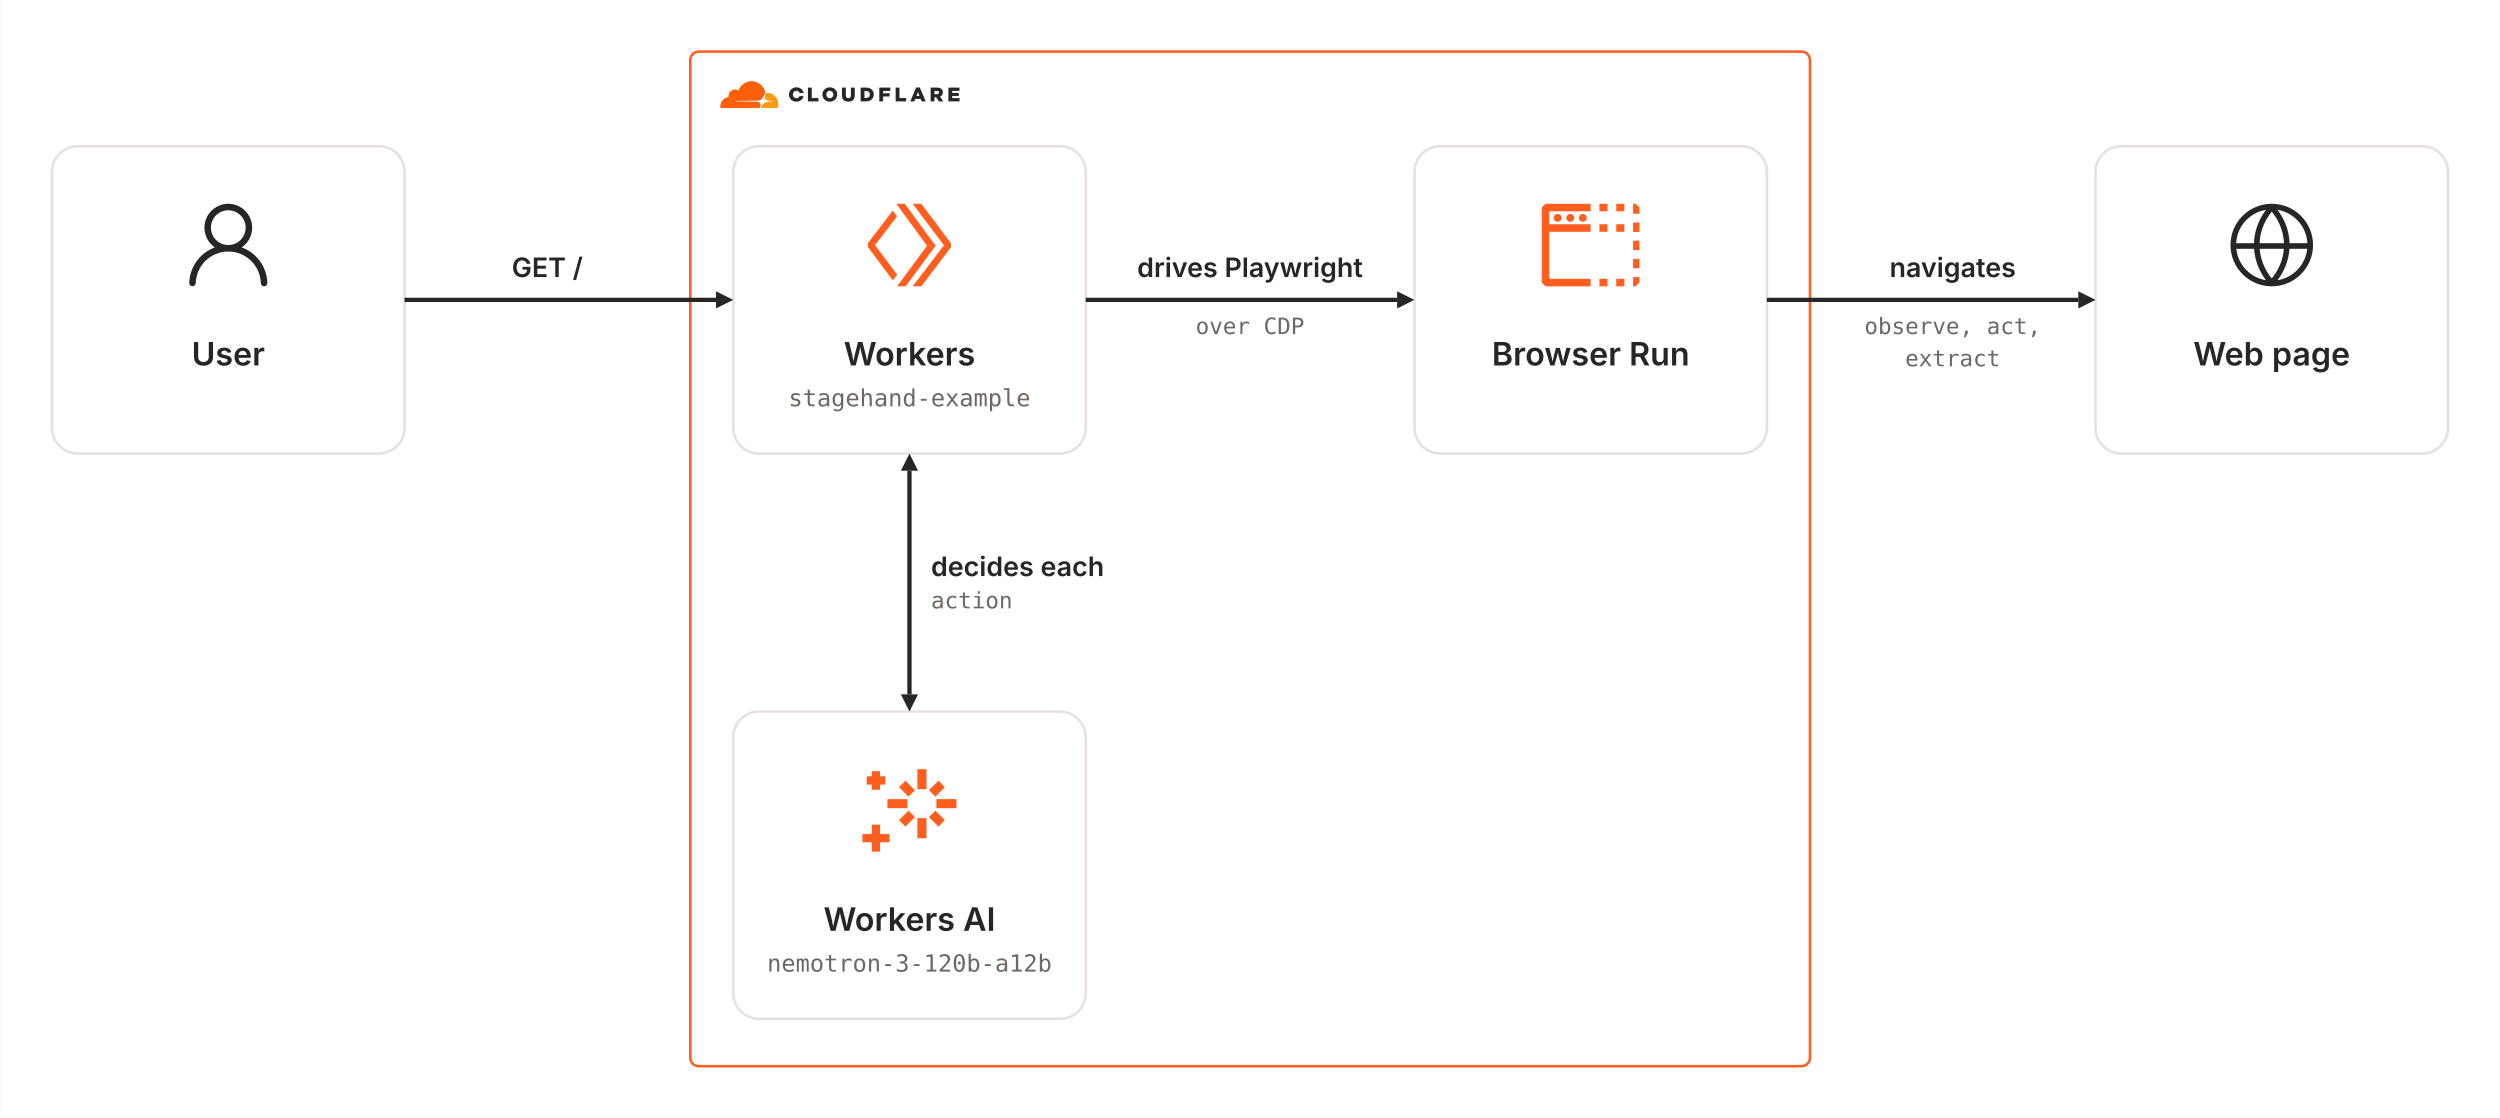
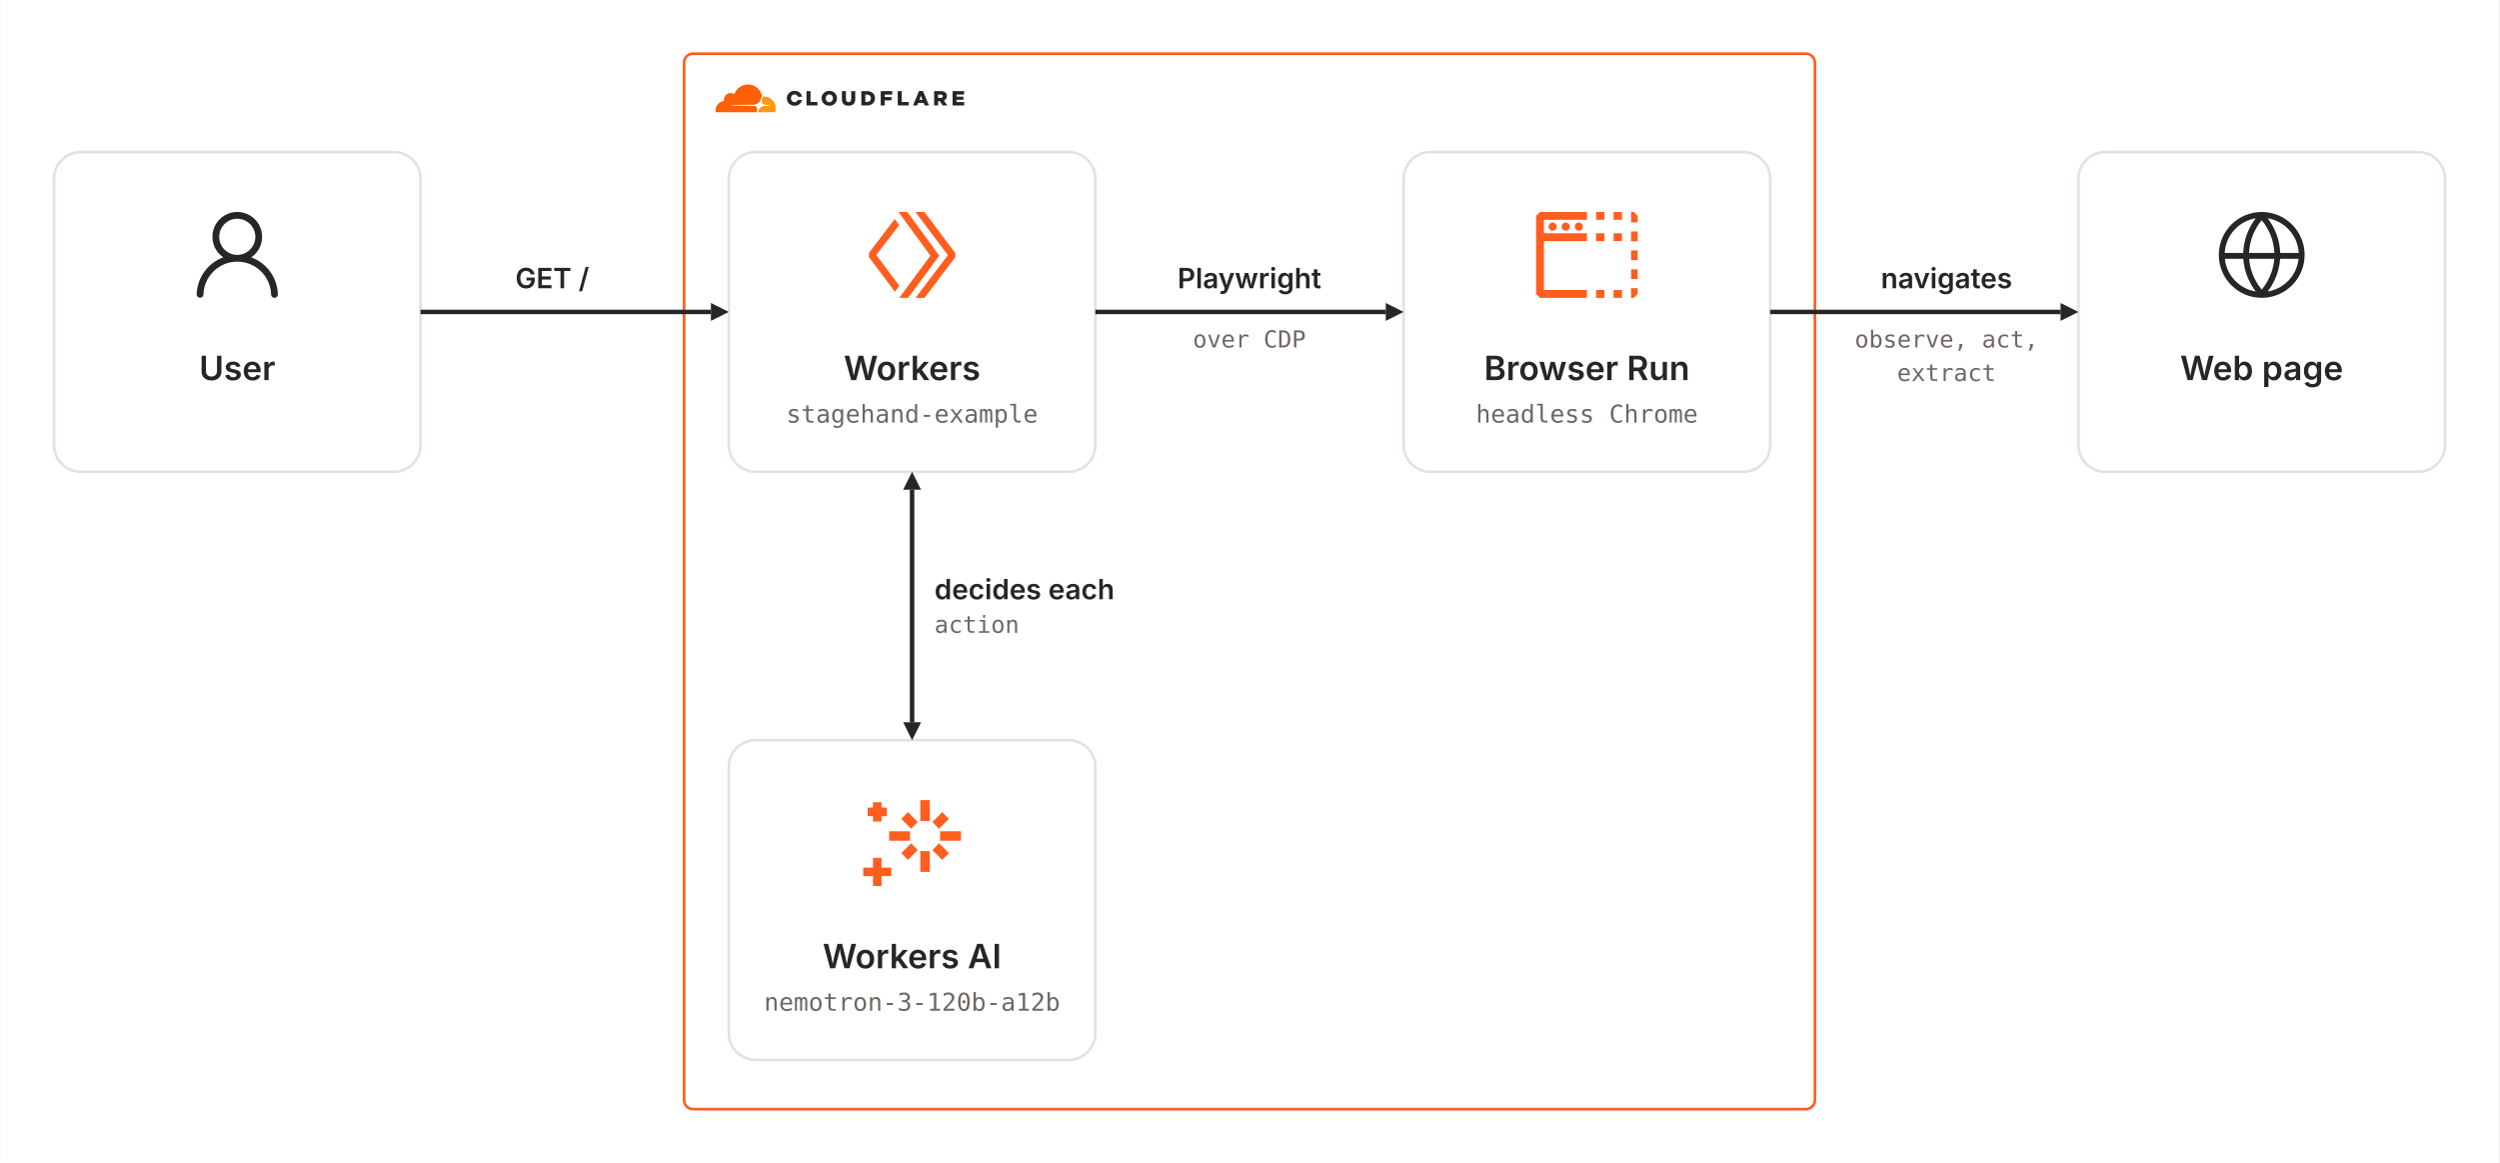
- <svg xmlns="http://www.w3.org/2000/svg" width="1163" height="520" viewBox="16.0 -4.0 1162.6 520.0" style="background:#FFFFFF" role="img">
-   <rect x="16.0" y="-4.0" width="1162.6" height="520.0" fill="#FFFFFF" />
-   <rect data-boundary="cloudflare" x="336.9" y="20.0" width="520.9" height="472.0" rx="4" fill="none" stroke="#FF5E1F" stroke-width="1.2" />
-   <svg width="27.02" height="12.28" fill="#FF5E1F" viewBox="0 0 66 30" id="i6684cd-1" x="350.88" y="33.86" preserveAspectRatio="xMidYMid meet" data-icon="" aria-hidden="true">
-     <g clip-path="url(#i6684cd-1-clip0_746_2)">
+ <svg xmlns="http://www.w3.org/2000/svg" width="1118" height="520" viewBox="16.0 -4.0 1117.7 520.0" style="background:#FFFFFF" role="img">
+   <rect x="16.0" y="-4.0" width="1117.7" height="520.0" fill="#FFFFFF" />
+   <rect data-boundary="cloudflare" x="321.9" y="20.0" width="505.9" height="472.0" rx="4" fill="none" stroke="#FF5E1F" stroke-width="1.2" />
+   <svg width="27.02" height="12.28" fill="#FF5E1F" viewBox="0 0 66 30" id="id1e59e-1" x="335.9" y="33.86" preserveAspectRatio="xMidYMid meet" data-icon="" aria-hidden="true">
+     <g clip-path="url(#id1e59e-1-clip0_746_2)">
      <path fill="#ff9910" d="M53.12 13.125c6.997 0 12.668 5.708 12.668 12.75 0 1.255-.18 2.468-.516 3.614a.72.72 0 0 1-.694.511H46.953a.375.375 0 0 1-.348-.51l.337-.882c1.076-2.833 4.146-5.154 6.987-5.29l5.384-.277a.543.543 0 0 0 .514-.544.543.543 0 0 0-.51-.544l-5.056-.299c-2.718-.14-4.046-2.56-3.315-5.081l.842-2.902a.72.72 0 0 1 .646-.527q.34-.02.686-.019" />
      <path fill="#ff5f08" d="M35.609 0c7.295 0 13.424 5.025 15.157 11.824.073.285.05.586-.054.862l-1.388 3.677c-1.076 2.833-3.842 5.29-6.97 5.29l-24.105.278a.533.533 0 0 0-.525.535c0 .293.234.531.524.535l23.765.316c2.724 0 4.046 2.56 3.316 5.081l-.307 1.061a.75.75 0 0 1-.716.541H.964a.71.71 0 0 1-.718-.646 11 11 0 0 1-.034-.854c0-5.476 4.166-9.973 9.482-10.456a7.2 7.2 0 0 1-.167-1.544c0-3.935 3.17-7.125 7.08-7.125 1.555 0 2.994.506 4.162 1.362C22.849 4.497 28.707 0 35.609 0" />
      <path fill="#ff9910" d="M53.12 13.125c6.997 0 12.668 5.708 12.668 12.75 0 1.255-.18 2.468-.516 3.614a.72.72 0 0 1-.694.511H46.953a.375.375 0 0 1-.348-.51l.337-.882c1.076-2.833 4.146-5.154 6.987-5.29l5.384-.277a.543.543 0 0 0 .514-.544.543.543 0 0 0-.51-.544l-5.056-.299c-2.718-.14-4.046-2.56-3.315-5.081l.842-2.902a.72.72 0 0 1 .646-.527q.34-.02.686-.019" />
      <path fill="#ff5f08" d="M35.609 0c7.295 0 13.424 5.025 15.157 11.824.073.285.05.586-.054.862l-1.388 3.677c-1.076 2.833-3.842 5.29-6.97 5.29l-24.105.278a.533.533 0 0 0-.525.535c0 .293.234.531.524.535l23.765.316c2.724 0 4.046 2.56 3.316 5.081l-.307 1.061a.75.75 0 0 1-.716.541H.964a.71.71 0 0 1-.718-.646 11 11 0 0 1-.034-.854c0-5.476 4.166-9.973 9.482-10.456a7.2 7.2 0 0 1-.167-1.544c0-3.935 3.17-7.125 7.08-7.125 1.555 0 2.994.506 4.162 1.362C22.849 4.497 28.707 0 35.609 0" />
    </g>
    <defs>
-       <clipPath id="i6684cd-1-clip0_746_2">
+       <clipPath id="id1e59e-1-clip0_746_2">
        <path fill="#fff" d="M0 0h66v30H0z" />
      </clipPath>
    </defs>
  </svg>
-   <svg viewBox="0 0 719 59" fill="#262626" id="i6684cd-2" x="382.8" y="36.62" width="82.31" height="6.75" preserveAspectRatio="xMidYMid meet" data-icon="" aria-hidden="true">
+   <svg viewBox="0 0 719 59" fill="#262626" id="id1e59e-2" x="367.83" y="36.62" width="82.31" height="6.75" preserveAspectRatio="xMidYMid meet" data-icon="" aria-hidden="true">
    <path d="M77.102 1.1H92.701V43.6H119.802V57.2H77.102V1.1Z" fill="#262626" />
    <path d="M135.898 29.3V29.2C135.898 13.1 148.898 0 166.198 0C183.498 0 196.298 12.9 196.298 29V29.2C196.298 45.3 183.298 58.4 165.998 58.4C148.798 58.3 135.898 45.4 135.898 29.3ZM180.498 29.3V29.2C180.498 21.1 174.698 14.1 166.098 14.1C157.598 14.1 151.898 21 151.898 29.1V29.3C151.898 37.4 157.698 44.4 166.198 44.4C174.798 44.3 180.498 37.4 180.498 29.3Z" fill="#262626" />
    <path d="M215.398 32.6V1.1H231.198V32.3C231.198 40.4 235.298 44.2 241.498 44.2C247.698 44.2 251.798 40.5 251.798 32.7V1.1H267.598V32.2C267.598 50.3 257.298 58.2 241.298 58.2C225.398 58.3 215.398 50.2 215.398 32.6Z" fill="#262626" />
    <path d="M291.398 1.1H313.098C333.098 1.1 344.798 12.6 344.798 28.8V29C344.798 45.2 332.998 57.2 312.798 57.2H291.498L291.398 1.1ZM313.298 43.4C322.598 43.4 328.798 38.3 328.798 29.2V29C328.798 20 322.598 14.8 313.298 14.8H306.998V43.3L313.298 43.4Z" fill="#262626" />
    <path d="M367.297 1.1H412.197V14.8H382.797V24.3H409.397V37.2H382.797V57.2H367.297V1.1Z" fill="#262626" />
    <path d="M433.797 1.1H449.297V43.6H476.497V57.2H433.797V1.1Z" fill="#262626" />
    <path d="M517.097 0.699H532.097L555.997 57.199H539.297L535.197 47.199H513.597L509.597 57.199H493.297L517.097 0.699ZM530.797 35.099L524.597 19.199L518.297 35.099H530.797Z" fill="#262626" />
    <path d="M576 1.1H602.5C611.1 1.1 617 3.3 620.8 7.2C624.1 10.4 625.8 14.7 625.8 20.3V20.5C625.8 29.1 621.2 34.8 614.3 37.7L627.7 57.3H609.7L598.4 40.3H591.6V57.3H576.1L576 1.1ZM601.8 28.1C607.1 28.1 610.1 25.5 610.1 21.5V21.2C610.1 16.8 606.9 14.6 601.7 14.6H591.5V28.1H601.8Z" fill="#262626" />
    <path d="M648.203 1.1H693.303V14.4H663.603V22.8H690.503V35.1H663.603V44H693.703V57.2H648.203V1.1Z" fill="#262626" />
    <path d="M43.1 35.9C40.9 40.8 36.3 44.3 30.3 44.3C21.8 44.3 16 37.2 16 29.2V29C16 20.9 21.7 14 30.2 14C36.6 14 41.5 17.9 43.5 23.3H59.9C57.3 9.9 45.5 0 30.3 0C13 0 0 13.1 0 29.2V29.4C0 45.5 12.8 58.4 30.1 58.4C44.9 58.4 56.5 48.8 59.5 36L43.1 35.9Z" fill="#262626" />
  </svg>
  <g data-node-id="user">
    <rect x="40.0" y="64.0" width="164.0" height="143.0" rx="12" fill="#FFFFFF" stroke="#E6E1DF" stroke-width="1.2" />
-     <svg width="48.46" height="48.46" viewBox="0 0 24 24" id="i6684cd-3" x="97.77" y="85.75" preserveAspectRatio="xMidYMid meet" data-icon="" aria-hidden="true" fill="#262626">
+     <svg width="48.46" height="48.46" viewBox="0 0 24 24" id="id1e59e-3" x="97.77" y="85.75" preserveAspectRatio="xMidYMid meet" data-icon="" aria-hidden="true" fill="#262626">
      <path d="M12 2.5a5.5 5.5 0 0 1 3.096 10.047 9.005 9.005 0 0 1 5.9 8.181.75.75 0 1 1-1.499.044 7.5 7.5 0 0 0-14.993 0 .75.75 0 0 1-1.5-.045 9.005 9.005 0 0 1 5.9-8.18A5.5 5.5 0 0 1 12 2.5ZM8 8a4 4 0 1 0 8 0 4 4 0 0 0-8 0Z" />
    </svg>
    <text x="122.0" y="166.0" font-family="'Inter Variable', 'Inter', system-ui, -apple-system, 'Segoe UI', Roboto, sans-serif" font-size="15" fill="#262626" font-weight="600" text-anchor="middle">User</text>
  </g>
  <g data-node-id="worker">
-     <rect x="356.9" y="64.0" width="164.0" height="143.0" rx="12" fill="#FFFFFF" stroke="#E6E1DF" stroke-width="1.2" />
-     <svg width="48.25" height="48.25" viewBox="1.379 1.886 45.235 45.235" id="i6684cd-4" x="414.75" y="85.88" preserveAspectRatio="xMidYMid meet" data-icon="" aria-hidden="true" fill="#FF5E1F">
+     <rect x="341.9" y="64.0" width="164.0" height="143.0" rx="12" fill="#FFFFFF" stroke="#E6E1DF" stroke-width="1.2" />
+     <svg width="48.25" height="48.25" viewBox="1.379 1.886 45.235 45.235" id="id1e59e-4" x="399.78" y="85.88" preserveAspectRatio="xMidYMid meet" data-icon="" aria-hidden="true" fill="#FF5E1F">
      <path d="m18.63 37.418-9.645-12.9 9.592-12.533-1.852-2.527L5.917 23.595l-.015 1.808 10.86 14.542z" />
      <path d="M21.997 6.503h-3.712l13.387 18.3-13.072 17.7h3.735L35.4 24.81z" />
      <path d="M29.175 6.503h-3.758l13.598 18.082-13.598 17.918h3.765l12.908-17.01v-1.808z" />
    </svg>
-     <text x="438.9" y="166.0" font-family="'Inter Variable', 'Inter', system-ui, -apple-system, 'Segoe UI', Roboto, sans-serif" font-size="15" fill="#262626" font-weight="600" text-anchor="middle">Workers</text>
-     <text x="438.9" y="185.0" font-family="'JetBrains Mono Variable', 'JetBrains Mono', ui-monospace, 'Cascadia Code', 'Source Code Pro', Menlo, Consolas, monospace" font-size="11" fill="#6E6763" font-weight="400" text-anchor="middle">stagehand-example</text>
+     <text x="423.9" y="166.0" font-family="'Inter Variable', 'Inter', system-ui, -apple-system, 'Segoe UI', Roboto, sans-serif" font-size="15" fill="#262626" font-weight="600" text-anchor="middle">Workers</text>
+     <text x="423.9" y="185.0" font-family="'JetBrains Mono Variable', 'JetBrains Mono', ui-monospace, 'Cascadia Code', 'Source Code Pro', Menlo, Consolas, monospace" font-size="11" fill="#6E6763" font-weight="400" text-anchor="middle">stagehand-example</text>
  </g>
  <g data-node-id="browser">
-     <rect x="673.8" y="64.0" width="164.0" height="143.0" rx="12" fill="#FFFFFF" stroke="#E6E1DF" stroke-width="1.2" />
-     <svg width="56.81" height="56.81" viewBox="-0.455 0.175 64.95 64.95" id="i6684cd-5" x="727.34" y="81.59" preserveAspectRatio="xMidYMid meet" data-icon="" aria-hidden="true" fill="#FF5E1F">
+     <rect x="643.8" y="64.0" width="164.0" height="143.0" rx="12" fill="#FFFFFF" stroke="#E6E1DF" stroke-width="1.2" />
+     <svg width="56.81" height="56.81" viewBox="-0.455 0.175 64.95 64.95" id="id1e59e-5" x="697.39" y="81.59" preserveAspectRatio="xMidYMid meet" data-icon="" aria-hidden="true" fill="#FF5E1F">
      <path d="M23.3 18.2a2.1 2.1 0 1 1-4.2 0 2.1 2.1 0 0 1 4.2 0m-6.7 0a2.1 2.1 0 1 1-4.2 0 2.1 2.1 0 0 1 4.2 0m13.3-.61a2.1 2.1 0 1 0 0 1.22zm28.1-1.6V12.7l-2-2h-1.39v5.29zm0 9.67v-4.99h-3.39v4.99zm0 9.67v-4.99h-3.39v4.99zM58 45v-4.99h-3.39V45zm-3.39 9.6H56l2-2v-2.93h-3.39zm-17.9-4H41v4h-4.29zm8.96 0h4.29v4h-4.29zm-8.96-29H41v4h-4.29zm8.96 0h4.29v4h-4.29zm4.29-6.9h-4.29v-4h4.29zm-8.96 0h-4.29v-4H41zm-8.96-4h-24l-2 2v39.9l2 2h24v-4h-22v-25h22v-4h-22v-6.9h22z" />
    </svg>
-     <text x="755.8" y="166.0" font-family="'Inter Variable', 'Inter', system-ui, -apple-system, 'Segoe UI', Roboto, sans-serif" font-size="15" fill="#262626" font-weight="600" text-anchor="middle">Browser Run</text>
+     <text x="725.8" y="166.0" font-family="'Inter Variable', 'Inter', system-ui, -apple-system, 'Segoe UI', Roboto, sans-serif" font-size="15" fill="#262626" font-weight="600" text-anchor="middle">Browser Run</text>
+     <text x="725.8" y="185.0" font-family="'JetBrains Mono Variable', 'JetBrains Mono', ui-monospace, 'Cascadia Code', 'Source Code Pro', Menlo, Consolas, monospace" font-size="11" fill="#6E6763" font-weight="400" text-anchor="middle">headless Chrome</text>
  </g>
  <g data-node-id="page">
-     <rect x="990.6" y="64.0" width="164.0" height="143.0" rx="12" fill="#FFFFFF" stroke="#E6E1DF" stroke-width="1.2" />
-     <svg width="41.89" height="41.89" viewBox="0 0 24 24" id="i6684cd-6" x="1051.68" y="89.05" preserveAspectRatio="xMidYMid meet" data-icon="" aria-hidden="true" fill="#262626">
+     <rect x="945.7" y="64.0" width="164.0" height="143.0" rx="12" fill="#FFFFFF" stroke="#E6E1DF" stroke-width="1.2" />
+     <svg width="41.89" height="41.89" viewBox="0 0 24 24" id="id1e59e-6" x="1006.75" y="89.05" preserveAspectRatio="xMidYMid meet" data-icon="" aria-hidden="true" fill="#262626">
      <path d="M12 1c6.075 0 11 4.925 11 11s-4.925 11-11 11S1 18.075 1 12 5.925 1 12 1Zm3.241 10.5v-.001c-.1-2.708-.992-4.904-1.89-6.452a13.919 13.919 0 0 0-1.304-1.88L12 3.11l-.047.059c-.354.425-.828 1.06-1.304 1.88-.898 1.547-1.79 3.743-1.89 6.451Zm-12.728 0h4.745c.1-3.037 1.1-5.49 2.093-7.204.39-.672.78-1.233 1.119-1.673C6.11 3.329 2.746 7 2.513 11.5Zm18.974 0C21.254 7 17.89 3.329 13.53 2.623c.339.44.729 1.001 1.119 1.673.993 1.714 1.993 4.167 2.093 7.204ZM8.787 13c.182 2.478 1.02 4.5 1.862 5.953.382.661.818 1.29 1.304 1.88l.047.057.047-.059c.354-.425.828-1.06 1.304-1.88.842-1.451 1.679-3.471 1.862-5.951Zm-1.504 0H2.552a9.505 9.505 0 0 0 7.918 8.377 15.773 15.773 0 0 1-1.119-1.673C8.413 18.085 7.47 15.807 7.283 13Zm9.434 0c-.186 2.807-1.13 5.085-2.068 6.704-.39.672-.78 1.233-1.118 1.673A9.506 9.506 0 0 0 21.447 13Z" />
    </svg>
-     <text x="1072.6" y="166.0" font-family="'Inter Variable', 'Inter', system-ui, -apple-system, 'Segoe UI', Roboto, sans-serif" font-size="15" fill="#262626" font-weight="600" text-anchor="middle">Web page</text>
+     <text x="1027.7" y="166.0" font-family="'Inter Variable', 'Inter', system-ui, -apple-system, 'Segoe UI', Roboto, sans-serif" font-size="15" fill="#262626" font-weight="600" text-anchor="middle">Web page</text>
  </g>
  <g data-node-id="ai">
-     <rect x="356.9" y="327.0" width="164.0" height="143.0" rx="12" fill="#FFFFFF" stroke="#E6E1DF" stroke-width="1.2" />
-     <svg aria-hidden="true" width="54.67" height="54.67" viewBox="-1.375 -1.29 18.75 18.75" id="i6684cd-7" x="411.54" y="345.67" preserveAspectRatio="xMidYMid meet" data-icon="" fill="#FF5E1F">
+     <rect x="341.9" y="327.0" width="164.0" height="143.0" rx="12" fill="#FFFFFF" stroke="#E6E1DF" stroke-width="1.2" />
+     <svg aria-hidden="true" width="54.67" height="54.67" viewBox="-1.375 -1.29 18.75 18.75" id="id1e59e-7" x="396.57" y="345.67" preserveAspectRatio="xMidYMid meet" data-icon="" fill="#FF5E1F">
      <path d="M10.72 1.5H9.265v3.198l1.455.004zM7.36 3.347l1.516 1.517-1.032 1.025-1.513-1.513 1.03-1.029ZM4.485 6.28h3.202l-.005 1.455H4.485zm1.848 3.36 1.515-1.516 1.026 1.032-1.512 1.512-1.03-1.029Zm2.932 2.875V9.313l1.455.005v3.197zm3.36-1.845-1.517-1.517 1.032-1.026 1.514 1.514zM15.5 7.735h-3.202l.005-1.455H15.5zm-1.847-3.359-1.516 1.516-1.025-1.032 1.513-1.513 1.028 1.03ZM2 1.829v.82h-.822v1.315H2v.821h1.314v-.82h.821V2.65h-.821v-.821zm0 12.842v-1.5H.5v-1.314H2v-1.499h1.314v1.499h1.5v1.314h-1.5v1.5z" />
    </svg>
-     <text x="438.9" y="429.0" font-family="'Inter Variable', 'Inter', system-ui, -apple-system, 'Segoe UI', Roboto, sans-serif" font-size="15" fill="#262626" font-weight="600" text-anchor="middle">Workers AI</text>
-     <text x="438.9" y="448.0" font-family="'JetBrains Mono Variable', 'JetBrains Mono', ui-monospace, 'Cascadia Code', 'Source Code Pro', Menlo, Consolas, monospace" font-size="11" fill="#6E6763" font-weight="400" text-anchor="middle">nemotron-3-120b-a12b</text>
+     <text x="423.9" y="429.0" font-family="'Inter Variable', 'Inter', system-ui, -apple-system, 'Segoe UI', Roboto, sans-serif" font-size="15" fill="#262626" font-weight="600" text-anchor="middle">Workers AI</text>
+     <text x="423.9" y="448.0" font-family="'JetBrains Mono Variable', 'JetBrains Mono', ui-monospace, 'Cascadia Code', 'Source Code Pro', Menlo, Consolas, monospace" font-size="11" fill="#6E6763" font-weight="400" text-anchor="middle">nemotron-3-120b-a12b</text>
  </g>
  <g data-edge-from="user" data-edge-to="worker">
-     <polyline points="204,135.5 348.88,135.5" fill="none" stroke="#262626" stroke-width="2" stroke-linejoin="miter" />
-     <polygon points="356.88,135.5 348.88,131.5 348.88,139.5" fill="#262626" />
-     <text x="270.4" y="124.9" font-family="'Inter Variable', 'Inter', system-ui, -apple-system, 'Segoe UI', Roboto, sans-serif" font-size="12.5" fill="#262626" font-weight="600" text-anchor="middle">GET /</text>
+     <polyline points="204,135.5 333.9,135.5" fill="none" stroke="#262626" stroke-width="2" stroke-linejoin="miter" />
+     <polygon points="341.9,135.5 333.9,131.5 333.9,139.5" fill="#262626" />
+     <text x="262.9" y="124.9" font-family="'Inter Variable', 'Inter', system-ui, -apple-system, 'Segoe UI', Roboto, sans-serif" font-size="12.5" fill="#262626" font-weight="600" text-anchor="middle">GET /</text>
  </g>
  <g data-edge-from="worker" data-edge-to="browser">
-     <polyline points="520.88,135.5 665.75,135.5" fill="none" stroke="#262626" stroke-width="2" stroke-linejoin="miter" />
-     <polygon points="673.75,135.5 665.75,131.5 665.75,139.5" fill="#262626" />
-     <text x="597.3" y="124.9" font-family="'Inter Variable', 'Inter', system-ui, -apple-system, 'Segoe UI', Roboto, sans-serif" font-size="12.5" fill="#262626" font-weight="600" text-anchor="middle">drives Playwright</text>
-     <text x="597.3" y="151.4" font-family="'JetBrains Mono Variable', 'JetBrains Mono', ui-monospace, 'Cascadia Code', 'Source Code Pro', Menlo, Consolas, monospace" font-size="10.5" fill="#6E6763" font-weight="400" text-anchor="middle">over CDP</text>
+     <polyline points="505.9,135.5 635.8,135.5" fill="none" stroke="#262626" stroke-width="2" stroke-linejoin="miter" />
+     <polygon points="643.8,135.5 635.8,131.5 635.8,139.5" fill="#262626" />
+     <text x="574.8" y="124.9" font-family="'Inter Variable', 'Inter', system-ui, -apple-system, 'Segoe UI', Roboto, sans-serif" font-size="12.5" fill="#262626" font-weight="600" text-anchor="middle">Playwright</text>
+     <text x="574.8" y="151.4" font-family="'JetBrains Mono Variable', 'JetBrains Mono', ui-monospace, 'Cascadia Code', 'Source Code Pro', Menlo, Consolas, monospace" font-size="10.5" fill="#6E6763" font-weight="400" text-anchor="middle">over CDP</text>
  </g>
  <g data-edge-from="browser" data-edge-to="page">
-     <polyline points="837.75,135.5 982.62,135.5" fill="none" stroke="#262626" stroke-width="2" stroke-linejoin="miter" />
-     <polygon points="990.62,135.5 982.62,131.5 982.62,139.5" fill="#262626" />
-     <text x="924.2" y="124.9" font-family="'Inter Variable', 'Inter', system-ui, -apple-system, 'Segoe UI', Roboto, sans-serif" font-size="12.5" fill="#262626" font-weight="600" text-anchor="middle">navigates</text>
-     <text x="924.2" y="151.4" font-family="'JetBrains Mono Variable', 'JetBrains Mono', ui-monospace, 'Cascadia Code', 'Source Code Pro', Menlo, Consolas, monospace" font-size="10.5" fill="#6E6763" font-weight="400" text-anchor="middle">observe, act,</text>
-     <text x="924.2" y="166.4" font-family="'JetBrains Mono Variable', 'JetBrains Mono', ui-monospace, 'Cascadia Code', 'Source Code Pro', Menlo, Consolas, monospace" font-size="10.5" fill="#6E6763" font-weight="400" text-anchor="middle">extract</text>
+     <polyline points="807.8,135.5 937.7,135.5" fill="none" stroke="#262626" stroke-width="2" stroke-linejoin="miter" />
+     <polygon points="945.7,135.5 937.7,131.5 937.7,139.5" fill="#262626" />
+     <text x="886.7" y="124.9" font-family="'Inter Variable', 'Inter', system-ui, -apple-system, 'Segoe UI', Roboto, sans-serif" font-size="12.5" fill="#262626" font-weight="600" text-anchor="middle">navigates</text>
+     <text x="886.7" y="151.4" font-family="'JetBrains Mono Variable', 'JetBrains Mono', ui-monospace, 'Cascadia Code', 'Source Code Pro', Menlo, Consolas, monospace" font-size="10.5" fill="#6E6763" font-weight="400" text-anchor="middle">observe, act,</text>
+     <text x="886.7" y="166.4" font-family="'JetBrains Mono Variable', 'JetBrains Mono', ui-monospace, 'Cascadia Code', 'Source Code Pro', Menlo, Consolas, monospace" font-size="10.5" fill="#6E6763" font-weight="400" text-anchor="middle">extract</text>
  </g>
  <g data-edge-from="worker" data-edge-to="ai">
-     <polyline points="438.88,215 438.88,319" fill="none" stroke="#262626" stroke-width="2" stroke-linejoin="miter" />
-     <polygon points="438.88,327 442.88,319 434.88,319" fill="#262626" />
-     <polygon points="438.88,207 434.88,215 442.88,215" fill="#262626" />
-     <text x="448.9" y="264.0" font-family="'Inter Variable', 'Inter', system-ui, -apple-system, 'Segoe UI', Roboto, sans-serif" font-size="12.5" fill="#262626" font-weight="600" text-anchor="start">decides each</text>
-     <text x="448.9" y="279.0" font-family="'JetBrains Mono Variable', 'JetBrains Mono', ui-monospace, 'Cascadia Code', 'Source Code Pro', Menlo, Consolas, monospace" font-size="10.5" fill="#6E6763" font-weight="400" text-anchor="start">action</text>
+     <polyline points="423.9,215 423.9,319" fill="none" stroke="#262626" stroke-width="2" stroke-linejoin="miter" />
+     <polygon points="423.9,327 427.9,319 419.9,319" fill="#262626" />
+     <polygon points="423.9,207 419.9,215 427.9,215" fill="#262626" />
+     <text x="433.9" y="264.0" font-family="'Inter Variable', 'Inter', system-ui, -apple-system, 'Segoe UI', Roboto, sans-serif" font-size="12.5" fill="#262626" font-weight="600" text-anchor="start">decides each</text>
+     <text x="433.9" y="279.0" font-family="'JetBrains Mono Variable', 'JetBrains Mono', ui-monospace, 'Cascadia Code', 'Source Code Pro', Menlo, Consolas, monospace" font-size="10.5" fill="#6E6763" font-weight="400" text-anchor="start">action</text>
  </g>
</svg>
